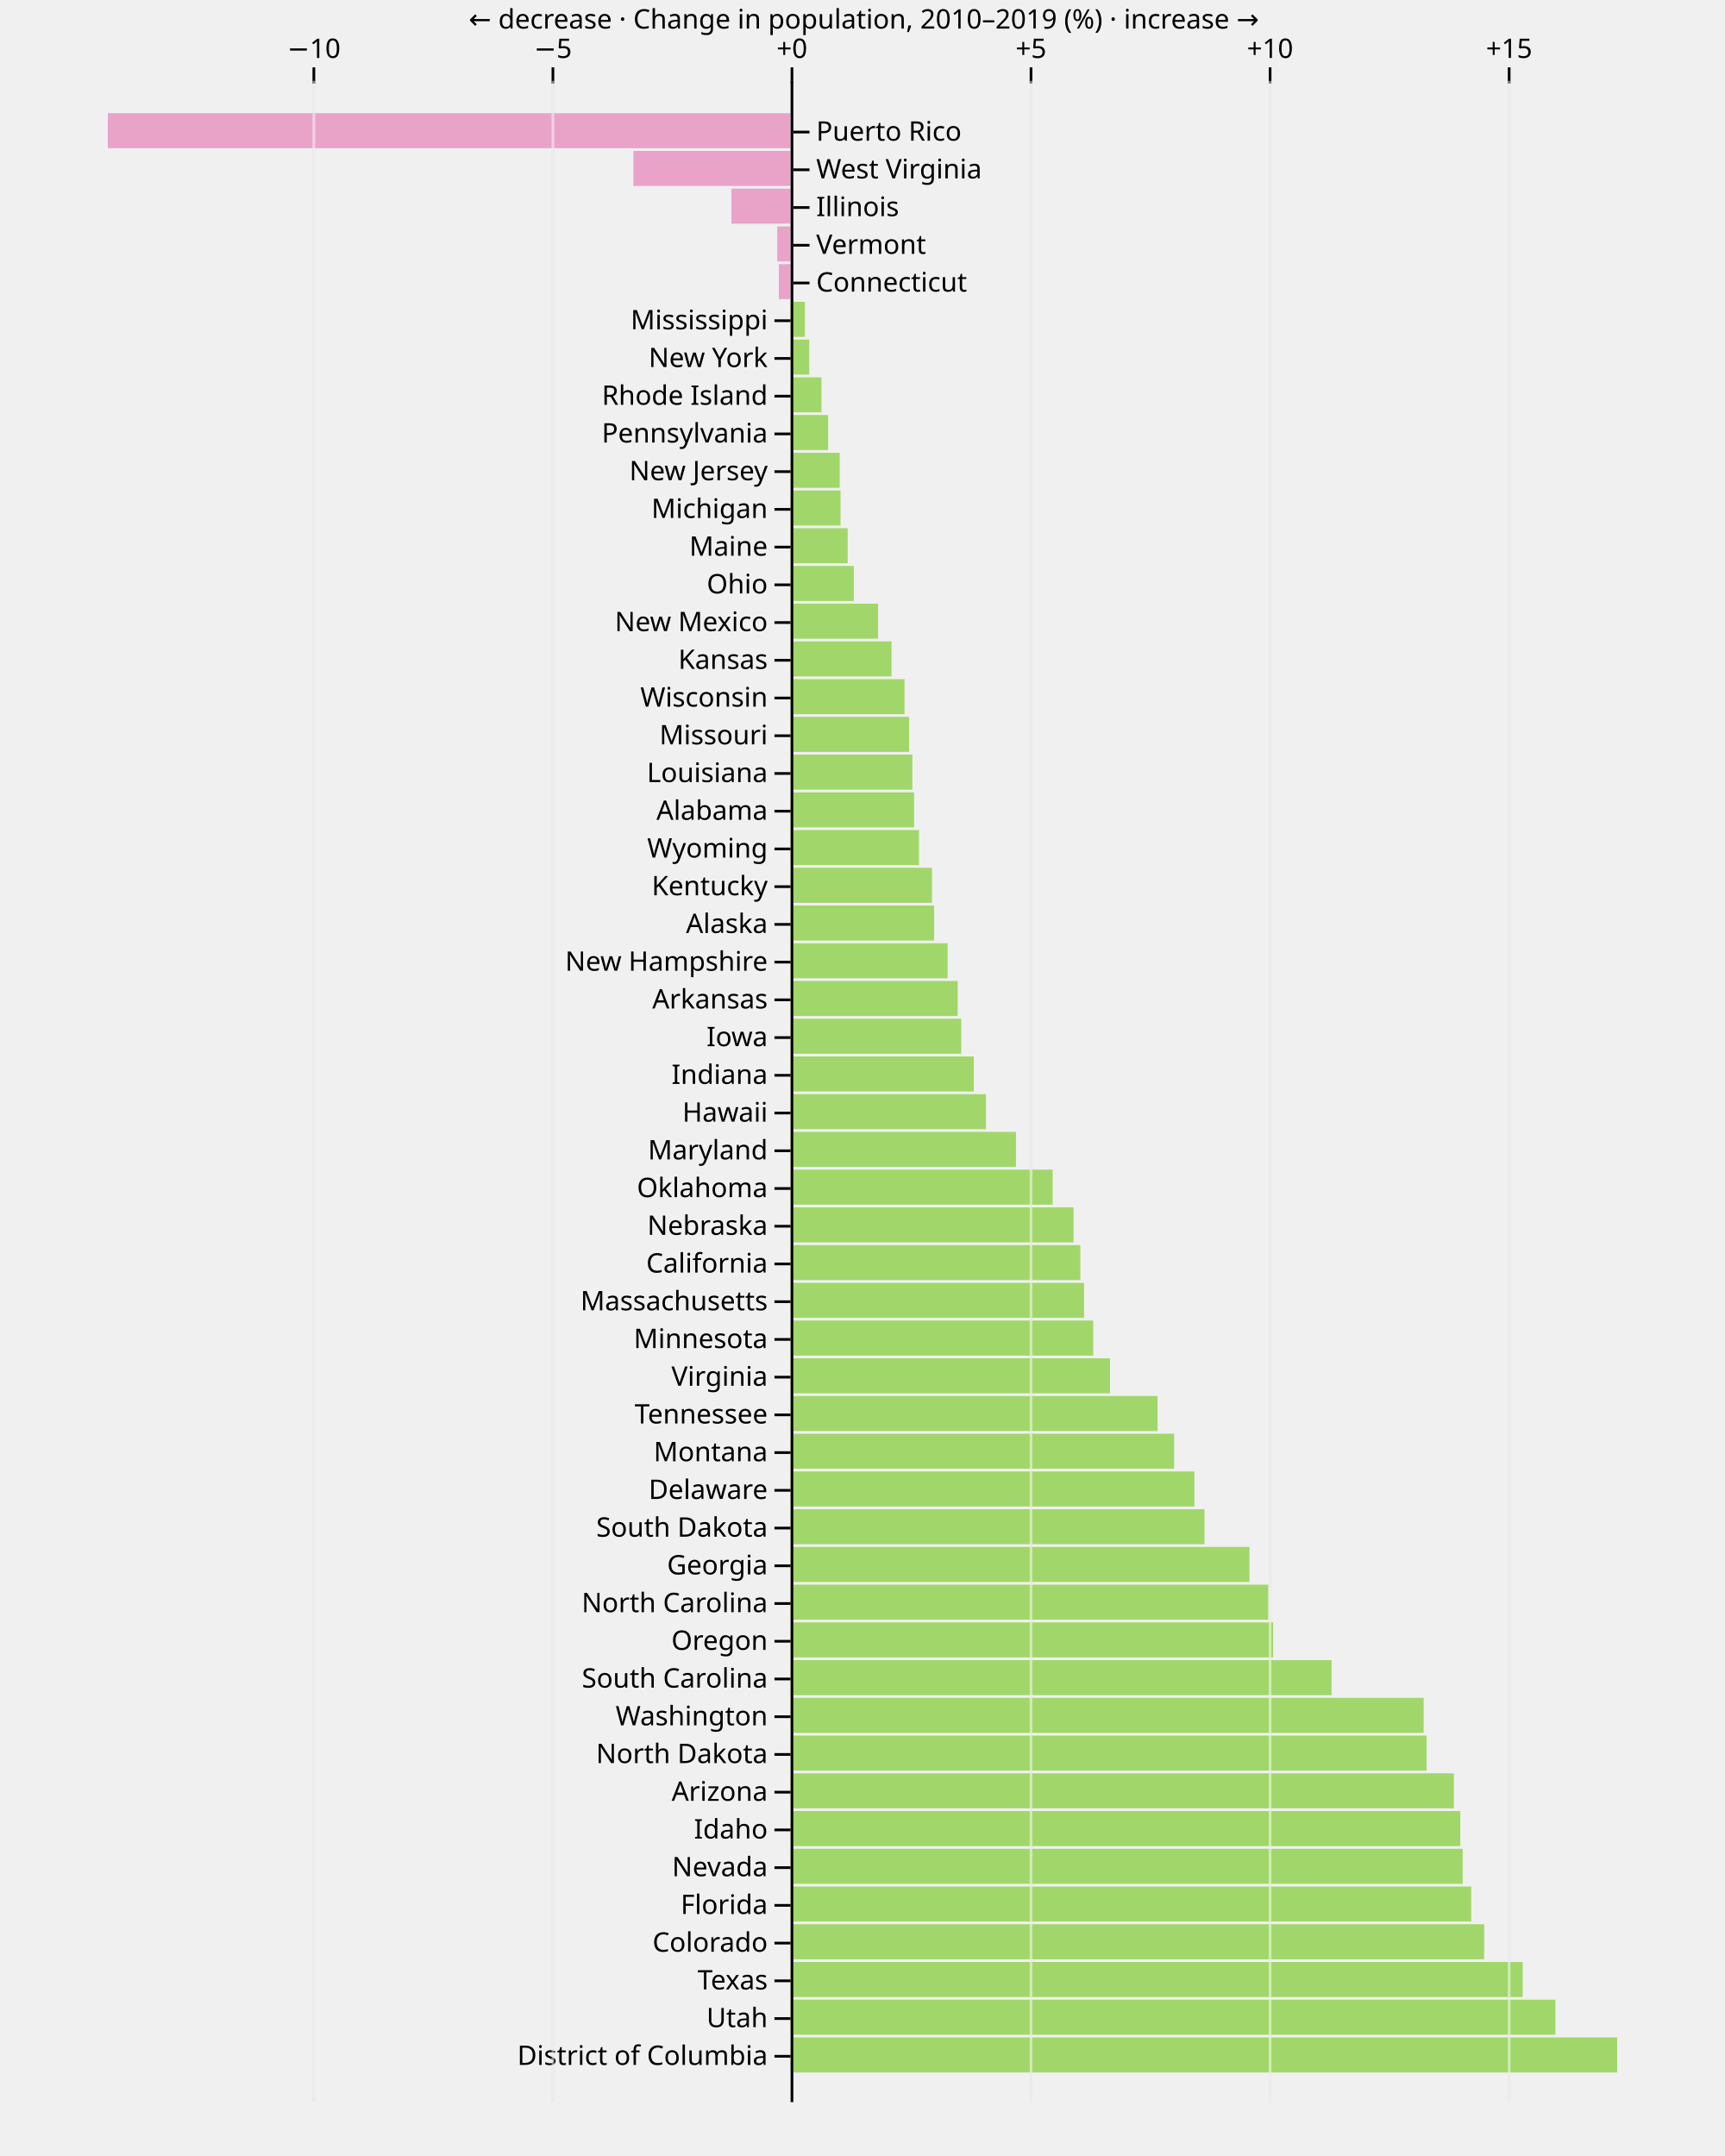
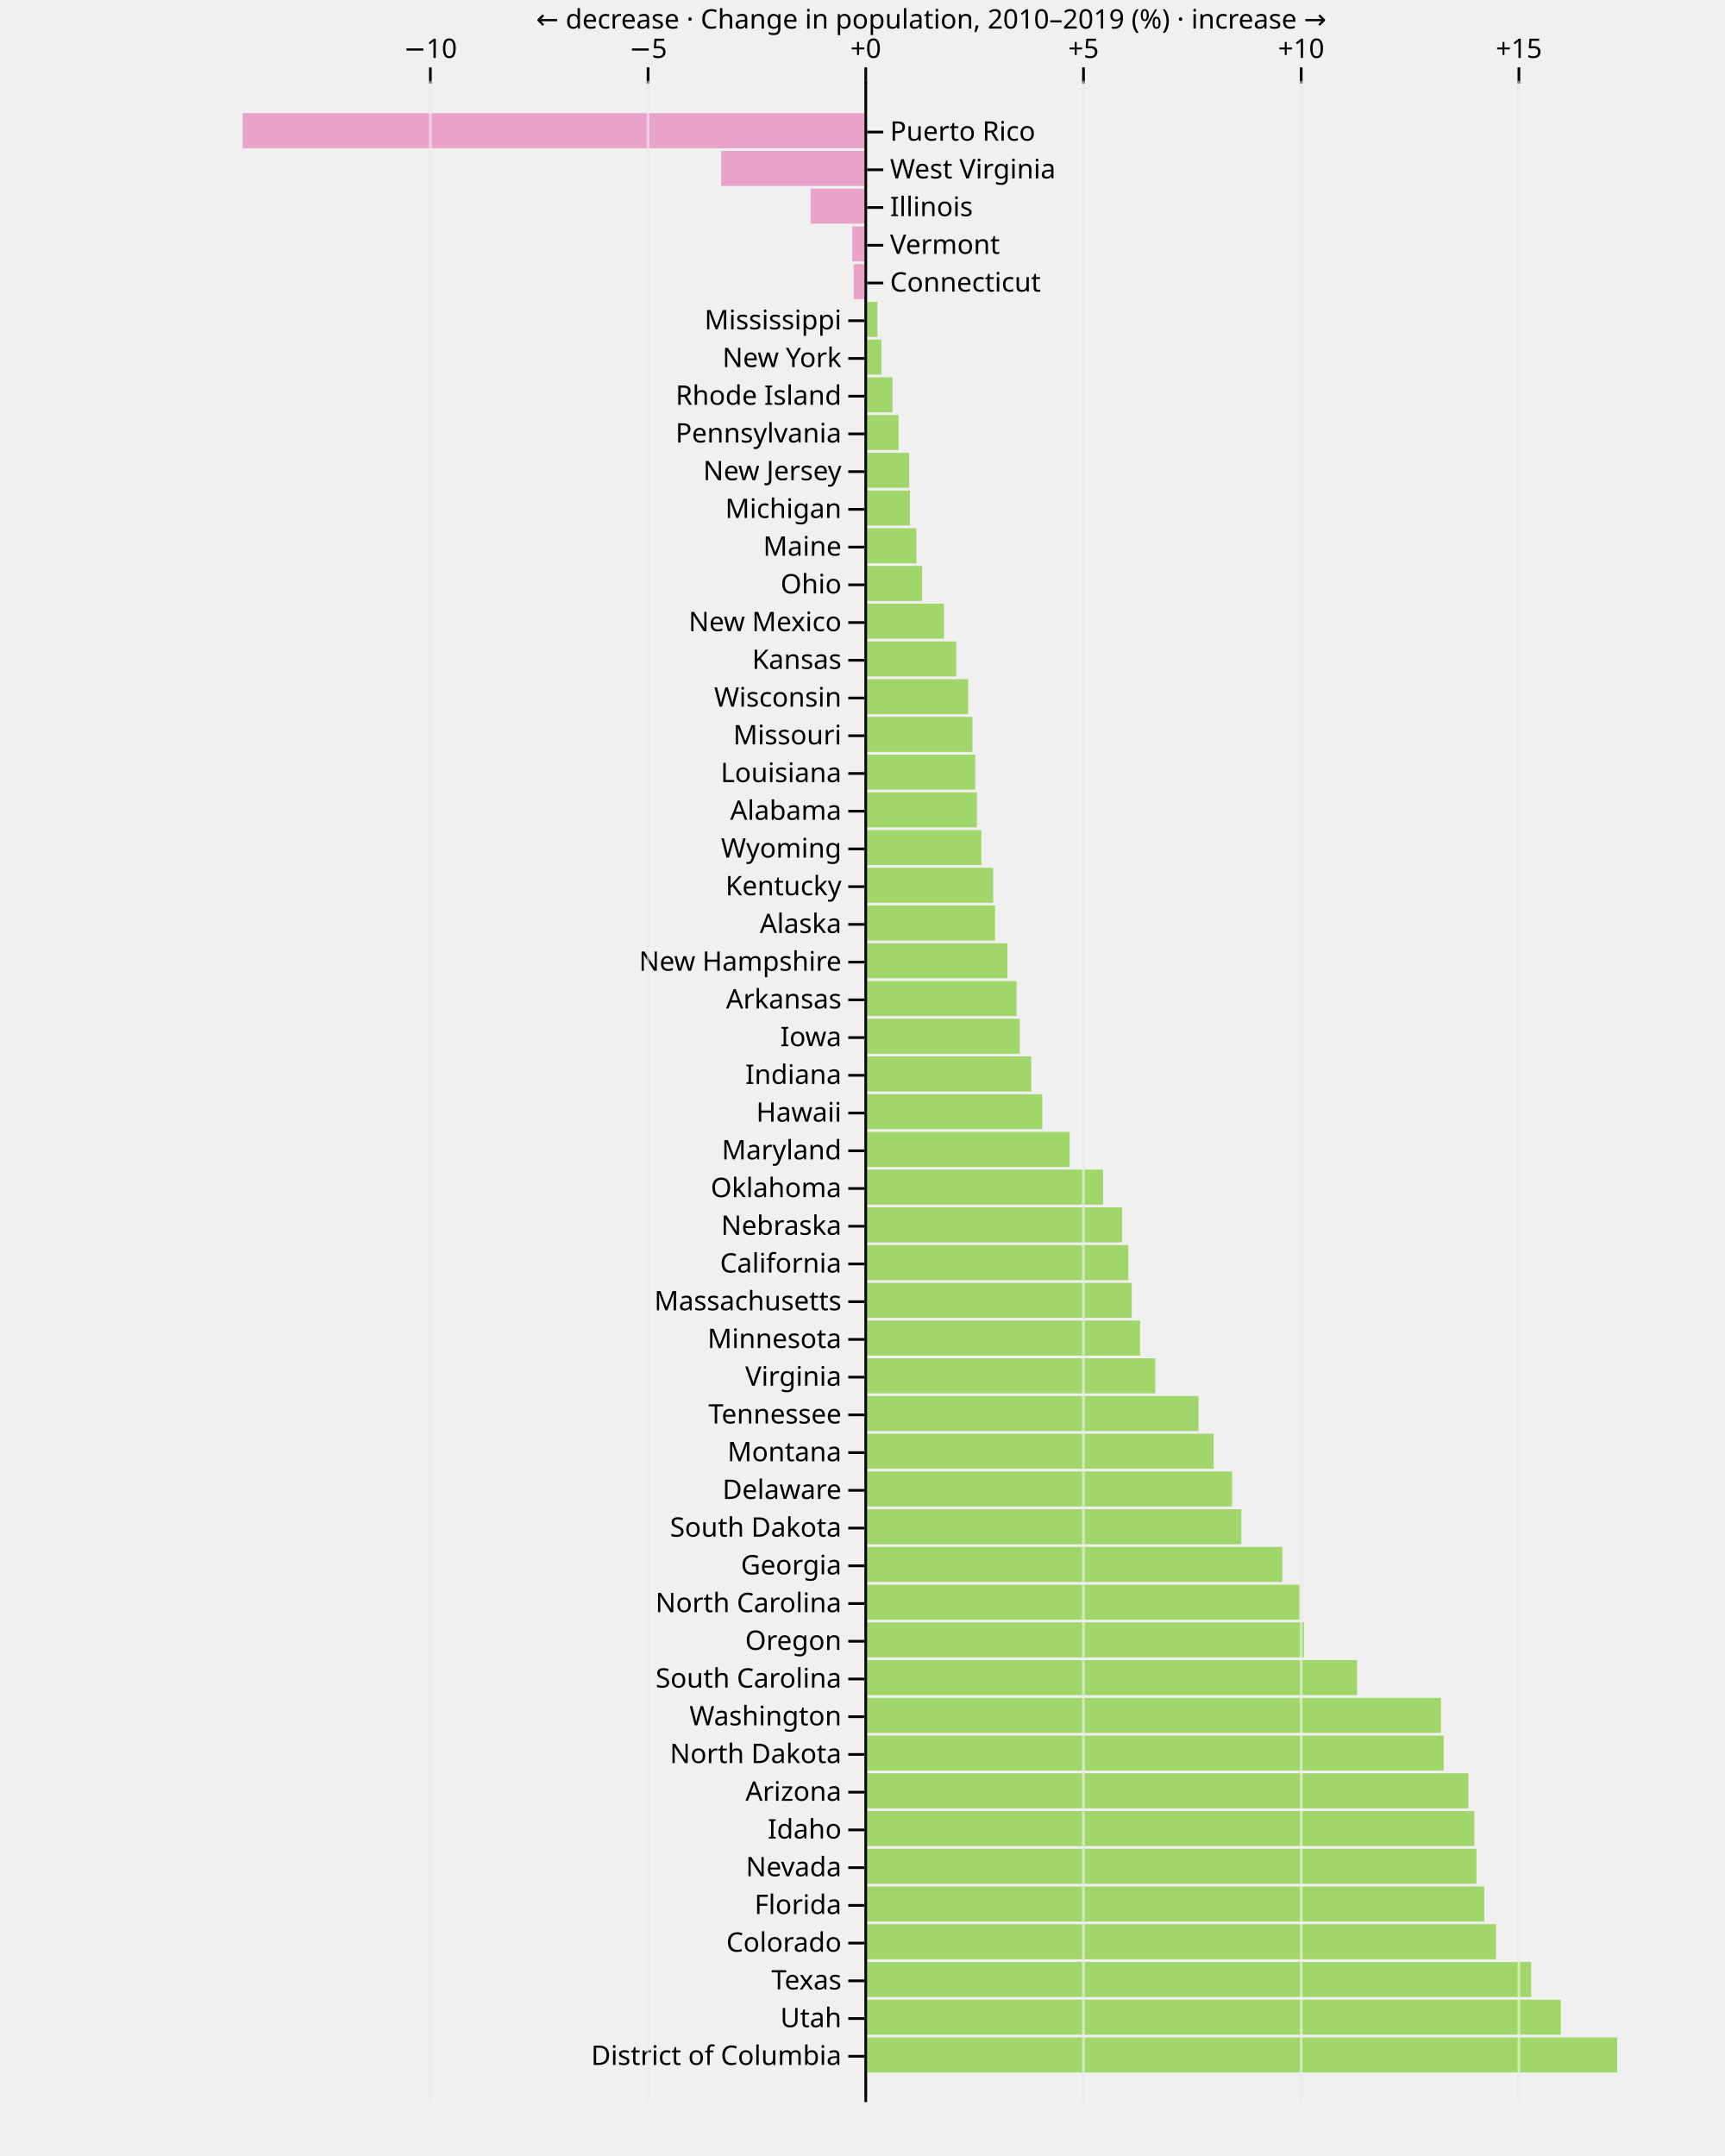
<svg xmlns="http://www.w3.org/2000/svg" class="plot" fill="currentColor" font-family="system-ui, sans-serif" font-size="10" text-anchor="middle" width="640" height="800" viewBox="0 0 640 800">
  <style>
    .plot {
      display: block;
      background: white;
      height: auto;
      height: intrinsic;
      max-width: 100%;
    }

    .plot text,
    .plot tspan {
      white-space: pre;
    }
  </style>
  <g aria-label="x-grid" stroke="currentColor" stroke-opacity="0.1" transform="translate(0.5,0)">
-     <line x1="115.946" x2="115.946" y1="30" y2="780" />
-     <line x1="204.64" x2="204.64" y1="30" y2="780" />
-     <line x1="293.333" x2="293.333" y1="30" y2="780" />
-     <line x1="382.027" x2="382.027" y1="30" y2="780" />
-     <line x1="470.72" x2="470.72" y1="30" y2="780" />
-     <line x1="559.414" x2="559.414" y1="30" y2="780" />
+     <line x1="159.166" x2="159.166" y1="30" y2="780" />
+     <line x1="239.94" x2="239.94" y1="30" y2="780" />
+     <line x1="320.714" x2="320.714" y1="30" y2="780" />
+     <line x1="401.489" x2="401.489" y1="30" y2="780" />
+     <line x1="482.263" x2="482.263" y1="30" y2="780" />
+     <line x1="563.037" x2="563.037" y1="30" y2="780" />
  </g>
  <g aria-label="x-axis tick" fill="none" stroke="currentColor" transform="translate(0.5,1)">
-     <path transform="translate(115.9465,30)" d="M0,0L0,-6" />
-     <path transform="translate(204.6399,30)" d="M0,0L0,-6" />
-     <path transform="translate(293.3333,30)" d="M0,0L0,-6" />
-     <path transform="translate(382.0267,30)" d="M0,0L0,-6" />
-     <path transform="translate(470.7201,30)" d="M0,0L0,-6" />
-     <path transform="translate(559.4135,30)" d="M0,0L0,-6" />
+     <path transform="translate(159.1655,30)" d="M0,0L0,-6" />
+     <path transform="translate(239.9399,30)" d="M0,0L0,-6" />
+     <path transform="translate(320.7142,30)" d="M0,0L0,-6" />
+     <path transform="translate(401.4886,30)" d="M0,0L0,-6" />
+     <path transform="translate(482.263,30)" d="M0,0L0,-6" />
+     <path transform="translate(563.0373,30)" d="M0,0L0,-6" />
  </g>
  <g aria-label="x-axis tick label" font-variant="tabular-nums" transform="translate(0.5,-8.5)">
-     <text transform="translate(115.9465,30)">−10</text>
-     <text transform="translate(204.6399,30)">−5</text>
-     <text transform="translate(293.3333,30)">+0</text>
-     <text transform="translate(382.0267,30)">+5</text>
-     <text transform="translate(470.7201,30)">+10</text>
-     <text transform="translate(559.4135,30)">+15</text>
+     <text transform="translate(159.1655,30)">−10</text>
+     <text transform="translate(239.9399,30)">−5</text>
+     <text transform="translate(320.7142,30)">+0</text>
+     <text transform="translate(401.4886,30)">+5</text>
+     <text transform="translate(482.263,30)">+10</text>
+     <text transform="translate(563.0373,30)">+15</text>
  </g>
  <g aria-label="x-axis label" transform="translate(0.5,-26.5)">
-     <text y="0.71em" transform="translate(320,30)">← decrease · Change in population, 2010–2019 (%) · increase →</text>
+     <text y="0.71em" transform="translate(345,30)">← decrease · Change in population, 2010–2019 (%) · increase →</text>
  </g>
  <g aria-label="bar">
-     <rect x="293.333" width="107.5" y="462" height="13" fill="#a1d76a" />
-     <rect x="293.333" width="271.617" y="728" height="13" fill="#a1d76a" />
-     <rect x="293.333" width="252.516" y="700" height="13" fill="#a1d76a" />
-     <rect x="293.333" width="6.908" y="126" height="13" fill="#a1d76a" />
-     <rect x="293.333" width="13.91" y="154" height="13" fill="#a1d76a" />
-     <rect x="271.377" width="21.956" y="70" height="13" fill="#e9a3c9" />
-     <rect x="293.333" width="23.463" y="210" height="13" fill="#a1d76a" />
-     <rect x="293.333" width="170.247" y="574" height="13" fill="#a1d76a" />
-     <rect x="293.333" width="177.211" y="588" height="13" fill="#a1d76a" />
-     <rect x="293.333" width="18.525" y="182" height="13" fill="#a1d76a" />
-     <rect x="293.333" width="18.218" y="168" height="13" fill="#a1d76a" />
-     <rect x="293.333" width="118.5" y="504" height="13" fill="#a1d76a" />
-     <rect x="293.333" width="234.866" y="630" height="13" fill="#a1d76a" />
-     <rect x="293.333" width="246.071" y="658" height="13" fill="#a1d76a" />
-     <rect x="293.333" width="108.875" y="476" height="13" fill="#a1d76a" />
-     <rect x="293.333" width="136.146" y="518" height="13" fill="#a1d76a" />
-     <rect x="293.333" width="67.963" y="392" height="13" fill="#a1d76a" />
-     <rect x="293.333" width="43.985" y="266" height="13" fill="#a1d76a" />
-     <rect x="293.333" width="83.609" y="420" height="13" fill="#a1d76a" />
-     <rect x="293.333" width="42.249" y="252" height="13" fill="#a1d76a" />
-     <rect x="293.333" width="257.319" y="714" height="13" fill="#a1d76a" />
-     <rect x="293.333" width="112.275" y="490" height="13" fill="#a1d76a" />
-     <rect x="293.333" width="200.709" y="616" height="13" fill="#a1d76a" />
-     <rect x="293.333" width="45.815" y="294" height="13" fill="#a1d76a" />
-     <rect x="293.333" width="45.164" y="280" height="13" fill="#a1d76a" />
-     <rect x="293.333" width="52.45" y="322" height="13" fill="#a1d76a" />
-     <rect x="293.333" width="179.033" y="602" height="13" fill="#a1d76a" />
-     <rect x="293.333" width="97.23" y="434" height="13" fill="#a1d76a" />
-     <rect x="288.961" width="4.373" y="98" height="13" fill="#e9a3c9" />
-     <rect x="293.333" width="283.724" y="742" height="13" fill="#a1d76a" />
-     <rect x="40" width="253.333" y="42" height="13" fill="#e9a3c9" />
-     <rect x="293.333" width="63.304" y="378" height="13" fill="#a1d76a" />
-     <rect x="293.333" width="249.345" y="686" height="13" fill="#a1d76a" />
-     <rect x="293.333" width="61.994" y="364" height="13" fill="#a1d76a" />
-     <rect x="293.333" width="5.292" y="112" height="13" fill="#a1d76a" />
-     <rect x="293.333" width="37.426" y="238" height="13" fill="#a1d76a" />
-     <rect x="293.333" width="32.433" y="224" height="13" fill="#a1d76a" />
-     <rect x="293.333" width="104.962" y="448" height="13" fill="#a1d76a" />
-     <rect x="235.006" width="58.327" y="56" height="13" fill="#e9a3c9" />
-     <rect x="293.333" width="248.459" y="672" height="13" fill="#a1d76a" />
-     <rect x="293.333" width="72.466" y="406" height="13" fill="#a1d76a" />
-     <rect x="293.333" width="58.265" y="350" height="13" fill="#a1d76a" />
-     <rect x="293.333" width="21.167" y="196" height="13" fill="#a1d76a" />
-     <rect x="293.333" width="142.286" y="532" height="13" fill="#a1d76a" />
-     <rect x="293.333" width="11.45" y="140" height="13" fill="#a1d76a" />
-     <rect x="293.333" width="149.802" y="546" height="13" fill="#a1d76a" />
-     <rect x="293.333" width="153.554" y="560" height="13" fill="#a1d76a" />
-     <rect x="293.333" width="235.968" y="644" height="13" fill="#a1d76a" />
-     <rect x="293.333" width="53.234" y="336" height="13" fill="#a1d76a" />
-     <rect x="293.333" width="306.667" y="756" height="13" fill="#a1d76a" />
-     <rect x="288.367" width="4.967" y="84" height="13" fill="#e9a3c9" />
-     <rect x="293.333" width="47.627" y="308" height="13" fill="#a1d76a" />
+     <rect x="320.714" width="97.902" y="462" height="13" fill="#a1d76a" />
+     <rect x="320.714" width="247.365" y="728" height="13" fill="#a1d76a" />
+     <rect x="320.714" width="229.97" y="700" height="13" fill="#a1d76a" />
+     <rect x="320.714" width="6.291" y="126" height="13" fill="#a1d76a" />
+     <rect x="320.714" width="12.668" y="154" height="13" fill="#a1d76a" />
+     <rect x="300.719" width="19.996" y="70" height="13" fill="#e9a3c9" />
+     <rect x="320.714" width="21.368" y="210" height="13" fill="#a1d76a" />
+     <rect x="320.714" width="155.046" y="574" height="13" fill="#a1d76a" />
+     <rect x="320.714" width="161.388" y="588" height="13" fill="#a1d76a" />
+     <rect x="320.714" width="16.871" y="182" height="13" fill="#a1d76a" />
+     <rect x="320.714" width="16.592" y="168" height="13" fill="#a1d76a" />
+     <rect x="320.714" width="107.92" y="504" height="13" fill="#a1d76a" />
+     <rect x="320.714" width="213.896" y="630" height="13" fill="#a1d76a" />
+     <rect x="320.714" width="224.1" y="658" height="13" fill="#a1d76a" />
+     <rect x="320.714" width="99.154" y="476" height="13" fill="#a1d76a" />
+     <rect x="320.714" width="123.99" y="518" height="13" fill="#a1d76a" />
+     <rect x="320.714" width="61.895" y="392" height="13" fill="#a1d76a" />
+     <rect x="320.714" width="40.058" y="266" height="13" fill="#a1d76a" />
+     <rect x="320.714" width="76.144" y="420" height="13" fill="#a1d76a" />
+     <rect x="320.714" width="38.476" y="252" height="13" fill="#a1d76a" />
+     <rect x="320.714" width="234.344" y="714" height="13" fill="#a1d76a" />
+     <rect x="320.714" width="102.251" y="490" height="13" fill="#a1d76a" />
+     <rect x="320.714" width="182.789" y="616" height="13" fill="#a1d76a" />
+     <rect x="320.714" width="41.724" y="294" height="13" fill="#a1d76a" />
+     <rect x="320.714" width="41.131" y="280" height="13" fill="#a1d76a" />
+     <rect x="320.714" width="47.767" y="322" height="13" fill="#a1d76a" />
+     <rect x="320.714" width="163.048" y="602" height="13" fill="#a1d76a" />
+     <rect x="320.714" width="88.548" y="434" height="13" fill="#a1d76a" />
+     <rect x="316.732" width="3.982" y="98" height="13" fill="#e9a3c9" />
+     <rect x="320.714" width="258.391" y="742" height="13" fill="#a1d76a" />
+     <rect x="90" width="230.714" y="42" height="13" fill="#e9a3c9" />
+     <rect x="320.714" width="57.652" y="378" height="13" fill="#a1d76a" />
+     <rect x="320.714" width="227.082" y="686" height="13" fill="#a1d76a" />
+     <rect x="320.714" width="56.459" y="364" height="13" fill="#a1d76a" />
+     <rect x="320.714" width="4.819" y="112" height="13" fill="#a1d76a" />
+     <rect x="320.714" width="34.084" y="238" height="13" fill="#a1d76a" />
+     <rect x="320.714" width="29.538" y="224" height="13" fill="#a1d76a" />
+     <rect x="320.714" width="95.59" y="448" height="13" fill="#a1d76a" />
+     <rect x="267.595" width="53.119" y="56" height="13" fill="#e9a3c9" />
+     <rect x="320.714" width="226.275" y="672" height="13" fill="#a1d76a" />
+     <rect x="320.714" width="65.996" y="406" height="13" fill="#a1d76a" />
+     <rect x="320.714" width="53.063" y="350" height="13" fill="#a1d76a" />
+     <rect x="320.714" width="19.277" y="196" height="13" fill="#a1d76a" />
+     <rect x="320.714" width="129.582" y="532" height="13" fill="#a1d76a" />
+     <rect x="320.714" width="10.427" y="140" height="13" fill="#a1d76a" />
+     <rect x="320.714" width="136.427" y="546" height="13" fill="#a1d76a" />
+     <rect x="320.714" width="139.844" y="560" height="13" fill="#a1d76a" />
+     <rect x="320.714" width="214.899" y="644" height="13" fill="#a1d76a" />
+     <rect x="320.714" width="48.481" y="336" height="13" fill="#a1d76a" />
+     <rect x="320.714" width="279.286" y="756" height="13" fill="#a1d76a" />
+     <rect x="316.191" width="4.523" y="84" height="13" fill="#e9a3c9" />
+     <rect x="320.714" width="43.375" y="308" height="13" fill="#a1d76a" />
  </g>
  <g aria-label="y-axis tick" fill="none" stroke="currentColor" transform="translate(0,7)">
-     <path transform="translate(293.3333,112)" d="M0,0L-6,0" />
-     <path transform="translate(293.3333,126)" d="M0,0L-6,0" />
-     <path transform="translate(293.3333,140)" d="M0,0L-6,0" />
-     <path transform="translate(293.3333,154)" d="M0,0L-6,0" />
-     <path transform="translate(293.3333,168)" d="M0,0L-6,0" />
-     <path transform="translate(293.3333,182)" d="M0,0L-6,0" />
-     <path transform="translate(293.3333,196)" d="M0,0L-6,0" />
-     <path transform="translate(293.3333,210)" d="M0,0L-6,0" />
-     <path transform="translate(293.3333,224)" d="M0,0L-6,0" />
-     <path transform="translate(293.3333,238)" d="M0,0L-6,0" />
-     <path transform="translate(293.3333,252)" d="M0,0L-6,0" />
-     <path transform="translate(293.3333,266)" d="M0,0L-6,0" />
-     <path transform="translate(293.3333,280)" d="M0,0L-6,0" />
-     <path transform="translate(293.3333,294)" d="M0,0L-6,0" />
-     <path transform="translate(293.3333,308)" d="M0,0L-6,0" />
-     <path transform="translate(293.3333,322)" d="M0,0L-6,0" />
-     <path transform="translate(293.3333,336)" d="M0,0L-6,0" />
-     <path transform="translate(293.3333,350)" d="M0,0L-6,0" />
-     <path transform="translate(293.3333,364)" d="M0,0L-6,0" />
-     <path transform="translate(293.3333,378)" d="M0,0L-6,0" />
-     <path transform="translate(293.3333,392)" d="M0,0L-6,0" />
-     <path transform="translate(293.3333,406)" d="M0,0L-6,0" />
-     <path transform="translate(293.3333,420)" d="M0,0L-6,0" />
-     <path transform="translate(293.3333,434)" d="M0,0L-6,0" />
-     <path transform="translate(293.3333,448)" d="M0,0L-6,0" />
-     <path transform="translate(293.3333,462)" d="M0,0L-6,0" />
-     <path transform="translate(293.3333,476)" d="M0,0L-6,0" />
-     <path transform="translate(293.3333,490)" d="M0,0L-6,0" />
-     <path transform="translate(293.3333,504)" d="M0,0L-6,0" />
-     <path transform="translate(293.3333,518)" d="M0,0L-6,0" />
-     <path transform="translate(293.3333,532)" d="M0,0L-6,0" />
-     <path transform="translate(293.3333,546)" d="M0,0L-6,0" />
-     <path transform="translate(293.3333,560)" d="M0,0L-6,0" />
-     <path transform="translate(293.3333,574)" d="M0,0L-6,0" />
-     <path transform="translate(293.3333,588)" d="M0,0L-6,0" />
-     <path transform="translate(293.3333,602)" d="M0,0L-6,0" />
-     <path transform="translate(293.3333,616)" d="M0,0L-6,0" />
-     <path transform="translate(293.3333,630)" d="M0,0L-6,0" />
-     <path transform="translate(293.3333,644)" d="M0,0L-6,0" />
-     <path transform="translate(293.3333,658)" d="M0,0L-6,0" />
-     <path transform="translate(293.3333,672)" d="M0,0L-6,0" />
-     <path transform="translate(293.3333,686)" d="M0,0L-6,0" />
-     <path transform="translate(293.3333,700)" d="M0,0L-6,0" />
-     <path transform="translate(293.3333,714)" d="M0,0L-6,0" />
-     <path transform="translate(293.3333,728)" d="M0,0L-6,0" />
-     <path transform="translate(293.3333,742)" d="M0,0L-6,0" />
-     <path transform="translate(293.3333,756)" d="M0,0L-6,0" />
+     <path transform="translate(320.7142,112)" d="M0,0L-6,0" />
+     <path transform="translate(320.7142,126)" d="M0,0L-6,0" />
+     <path transform="translate(320.7142,140)" d="M0,0L-6,0" />
+     <path transform="translate(320.7142,154)" d="M0,0L-6,0" />
+     <path transform="translate(320.7142,168)" d="M0,0L-6,0" />
+     <path transform="translate(320.7142,182)" d="M0,0L-6,0" />
+     <path transform="translate(320.7142,196)" d="M0,0L-6,0" />
+     <path transform="translate(320.7142,210)" d="M0,0L-6,0" />
+     <path transform="translate(320.7142,224)" d="M0,0L-6,0" />
+     <path transform="translate(320.7142,238)" d="M0,0L-6,0" />
+     <path transform="translate(320.7142,252)" d="M0,0L-6,0" />
+     <path transform="translate(320.7142,266)" d="M0,0L-6,0" />
+     <path transform="translate(320.7142,280)" d="M0,0L-6,0" />
+     <path transform="translate(320.7142,294)" d="M0,0L-6,0" />
+     <path transform="translate(320.7142,308)" d="M0,0L-6,0" />
+     <path transform="translate(320.7142,322)" d="M0,0L-6,0" />
+     <path transform="translate(320.7142,336)" d="M0,0L-6,0" />
+     <path transform="translate(320.7142,350)" d="M0,0L-6,0" />
+     <path transform="translate(320.7142,364)" d="M0,0L-6,0" />
+     <path transform="translate(320.7142,378)" d="M0,0L-6,0" />
+     <path transform="translate(320.7142,392)" d="M0,0L-6,0" />
+     <path transform="translate(320.7142,406)" d="M0,0L-6,0" />
+     <path transform="translate(320.7142,420)" d="M0,0L-6,0" />
+     <path transform="translate(320.7142,434)" d="M0,0L-6,0" />
+     <path transform="translate(320.7142,448)" d="M0,0L-6,0" />
+     <path transform="translate(320.7142,462)" d="M0,0L-6,0" />
+     <path transform="translate(320.7142,476)" d="M0,0L-6,0" />
+     <path transform="translate(320.7142,490)" d="M0,0L-6,0" />
+     <path transform="translate(320.7142,504)" d="M0,0L-6,0" />
+     <path transform="translate(320.7142,518)" d="M0,0L-6,0" />
+     <path transform="translate(320.7142,532)" d="M0,0L-6,0" />
+     <path transform="translate(320.7142,546)" d="M0,0L-6,0" />
+     <path transform="translate(320.7142,560)" d="M0,0L-6,0" />
+     <path transform="translate(320.7142,574)" d="M0,0L-6,0" />
+     <path transform="translate(320.7142,588)" d="M0,0L-6,0" />
+     <path transform="translate(320.7142,602)" d="M0,0L-6,0" />
+     <path transform="translate(320.7142,616)" d="M0,0L-6,0" />
+     <path transform="translate(320.7142,630)" d="M0,0L-6,0" />
+     <path transform="translate(320.7142,644)" d="M0,0L-6,0" />
+     <path transform="translate(320.7142,658)" d="M0,0L-6,0" />
+     <path transform="translate(320.7142,672)" d="M0,0L-6,0" />
+     <path transform="translate(320.7142,686)" d="M0,0L-6,0" />
+     <path transform="translate(320.7142,700)" d="M0,0L-6,0" />
+     <path transform="translate(320.7142,714)" d="M0,0L-6,0" />
+     <path transform="translate(320.7142,728)" d="M0,0L-6,0" />
+     <path transform="translate(320.7142,742)" d="M0,0L-6,0" />
+     <path transform="translate(320.7142,756)" d="M0,0L-6,0" />
  </g>
  <g aria-label="y-axis tick label" text-anchor="end" transform="translate(-8.5,7)">
-     <text y="0.32em" transform="translate(293.3333,112)">Mississippi</text>
-     <text y="0.32em" transform="translate(293.3333,126)">New York</text>
-     <text y="0.32em" transform="translate(293.3333,140)">Rhode Island</text>
-     <text y="0.32em" transform="translate(293.3333,154)">Pennsylvania</text>
-     <text y="0.32em" transform="translate(293.3333,168)">New Jersey</text>
-     <text y="0.32em" transform="translate(293.3333,182)">Michigan</text>
-     <text y="0.32em" transform="translate(293.3333,196)">Maine</text>
-     <text y="0.32em" transform="translate(293.3333,210)">Ohio</text>
-     <text y="0.32em" transform="translate(293.3333,224)">New Mexico</text>
-     <text y="0.32em" transform="translate(293.3333,238)">Kansas</text>
-     <text y="0.32em" transform="translate(293.3333,252)">Wisconsin</text>
-     <text y="0.32em" transform="translate(293.3333,266)">Missouri</text>
-     <text y="0.32em" transform="translate(293.3333,280)">Louisiana</text>
-     <text y="0.32em" transform="translate(293.3333,294)">Alabama</text>
-     <text y="0.32em" transform="translate(293.3333,308)">Wyoming</text>
-     <text y="0.32em" transform="translate(293.3333,322)">Kentucky</text>
-     <text y="0.32em" transform="translate(293.3333,336)">Alaska</text>
-     <text y="0.32em" transform="translate(293.3333,350)">New Hampshire</text>
-     <text y="0.32em" transform="translate(293.3333,364)">Arkansas</text>
-     <text y="0.32em" transform="translate(293.3333,378)">Iowa</text>
-     <text y="0.32em" transform="translate(293.3333,392)">Indiana</text>
-     <text y="0.32em" transform="translate(293.3333,406)">Hawaii</text>
-     <text y="0.32em" transform="translate(293.3333,420)">Maryland</text>
-     <text y="0.32em" transform="translate(293.3333,434)">Oklahoma</text>
-     <text y="0.32em" transform="translate(293.3333,448)">Nebraska</text>
-     <text y="0.32em" transform="translate(293.3333,462)">California</text>
-     <text y="0.32em" transform="translate(293.3333,476)">Massachusetts</text>
-     <text y="0.32em" transform="translate(293.3333,490)">Minnesota</text>
-     <text y="0.32em" transform="translate(293.3333,504)">Virginia</text>
-     <text y="0.32em" transform="translate(293.3333,518)">Tennessee</text>
-     <text y="0.32em" transform="translate(293.3333,532)">Montana</text>
-     <text y="0.32em" transform="translate(293.3333,546)">Delaware</text>
-     <text y="0.32em" transform="translate(293.3333,560)">South Dakota</text>
-     <text y="0.32em" transform="translate(293.3333,574)">Georgia</text>
-     <text y="0.32em" transform="translate(293.3333,588)">North Carolina</text>
-     <text y="0.32em" transform="translate(293.3333,602)">Oregon</text>
-     <text y="0.32em" transform="translate(293.3333,616)">South Carolina</text>
-     <text y="0.32em" transform="translate(293.3333,630)">Washington</text>
-     <text y="0.32em" transform="translate(293.3333,644)">North Dakota</text>
-     <text y="0.32em" transform="translate(293.3333,658)">Arizona</text>
-     <text y="0.32em" transform="translate(293.3333,672)">Idaho</text>
-     <text y="0.32em" transform="translate(293.3333,686)">Nevada</text>
-     <text y="0.32em" transform="translate(293.3333,700)">Florida</text>
-     <text y="0.32em" transform="translate(293.3333,714)">Colorado</text>
-     <text y="0.32em" transform="translate(293.3333,728)">Texas</text>
-     <text y="0.32em" transform="translate(293.3333,742)">Utah</text>
-     <text y="0.32em" transform="translate(293.3333,756)">District of Columbia</text>
+     <text y="0.32em" transform="translate(320.7142,112)">Mississippi</text>
+     <text y="0.32em" transform="translate(320.7142,126)">New York</text>
+     <text y="0.32em" transform="translate(320.7142,140)">Rhode Island</text>
+     <text y="0.32em" transform="translate(320.7142,154)">Pennsylvania</text>
+     <text y="0.32em" transform="translate(320.7142,168)">New Jersey</text>
+     <text y="0.32em" transform="translate(320.7142,182)">Michigan</text>
+     <text y="0.32em" transform="translate(320.7142,196)">Maine</text>
+     <text y="0.32em" transform="translate(320.7142,210)">Ohio</text>
+     <text y="0.32em" transform="translate(320.7142,224)">New Mexico</text>
+     <text y="0.32em" transform="translate(320.7142,238)">Kansas</text>
+     <text y="0.32em" transform="translate(320.7142,252)">Wisconsin</text>
+     <text y="0.32em" transform="translate(320.7142,266)">Missouri</text>
+     <text y="0.32em" transform="translate(320.7142,280)">Louisiana</text>
+     <text y="0.32em" transform="translate(320.7142,294)">Alabama</text>
+     <text y="0.32em" transform="translate(320.7142,308)">Wyoming</text>
+     <text y="0.32em" transform="translate(320.7142,322)">Kentucky</text>
+     <text y="0.32em" transform="translate(320.7142,336)">Alaska</text>
+     <text y="0.32em" transform="translate(320.7142,350)">New Hampshire</text>
+     <text y="0.32em" transform="translate(320.7142,364)">Arkansas</text>
+     <text y="0.32em" transform="translate(320.7142,378)">Iowa</text>
+     <text y="0.32em" transform="translate(320.7142,392)">Indiana</text>
+     <text y="0.32em" transform="translate(320.7142,406)">Hawaii</text>
+     <text y="0.32em" transform="translate(320.7142,420)">Maryland</text>
+     <text y="0.32em" transform="translate(320.7142,434)">Oklahoma</text>
+     <text y="0.32em" transform="translate(320.7142,448)">Nebraska</text>
+     <text y="0.32em" transform="translate(320.7142,462)">California</text>
+     <text y="0.32em" transform="translate(320.7142,476)">Massachusetts</text>
+     <text y="0.32em" transform="translate(320.7142,490)">Minnesota</text>
+     <text y="0.32em" transform="translate(320.7142,504)">Virginia</text>
+     <text y="0.32em" transform="translate(320.7142,518)">Tennessee</text>
+     <text y="0.32em" transform="translate(320.7142,532)">Montana</text>
+     <text y="0.32em" transform="translate(320.7142,546)">Delaware</text>
+     <text y="0.32em" transform="translate(320.7142,560)">South Dakota</text>
+     <text y="0.32em" transform="translate(320.7142,574)">Georgia</text>
+     <text y="0.32em" transform="translate(320.7142,588)">North Carolina</text>
+     <text y="0.32em" transform="translate(320.7142,602)">Oregon</text>
+     <text y="0.32em" transform="translate(320.7142,616)">South Carolina</text>
+     <text y="0.32em" transform="translate(320.7142,630)">Washington</text>
+     <text y="0.32em" transform="translate(320.7142,644)">North Dakota</text>
+     <text y="0.32em" transform="translate(320.7142,658)">Arizona</text>
+     <text y="0.32em" transform="translate(320.7142,672)">Idaho</text>
+     <text y="0.32em" transform="translate(320.7142,686)">Nevada</text>
+     <text y="0.32em" transform="translate(320.7142,700)">Florida</text>
+     <text y="0.32em" transform="translate(320.7142,714)">Colorado</text>
+     <text y="0.32em" transform="translate(320.7142,728)">Texas</text>
+     <text y="0.32em" transform="translate(320.7142,742)">Utah</text>
+     <text y="0.32em" transform="translate(320.7142,756)">District of Columbia</text>
  </g>
  <g aria-label="y-axis tick" fill="none" stroke="currentColor" transform="translate(1,7)">
-     <path transform="translate(293.3333,42)" d="M0,0L6,0" />
-     <path transform="translate(293.3333,56)" d="M0,0L6,0" />
-     <path transform="translate(293.3333,70)" d="M0,0L6,0" />
-     <path transform="translate(293.3333,84)" d="M0,0L6,0" />
-     <path transform="translate(293.3333,98)" d="M0,0L6,0" />
+     <path transform="translate(320.7142,42)" d="M0,0L6,0" />
+     <path transform="translate(320.7142,56)" d="M0,0L6,0" />
+     <path transform="translate(320.7142,70)" d="M0,0L6,0" />
+     <path transform="translate(320.7142,84)" d="M0,0L6,0" />
+     <path transform="translate(320.7142,98)" d="M0,0L6,0" />
  </g>
  <g aria-label="y-axis tick label" text-anchor="start" transform="translate(9.5,7)">
-     <text y="0.32em" transform="translate(293.3333,42)">Puerto Rico</text>
-     <text y="0.32em" transform="translate(293.3333,56)">West Virginia</text>
-     <text y="0.32em" transform="translate(293.3333,70)">Illinois</text>
-     <text y="0.32em" transform="translate(293.3333,84)">Vermont</text>
-     <text y="0.32em" transform="translate(293.3333,98)">Connecticut</text>
+     <text y="0.32em" transform="translate(320.7142,42)">Puerto Rico</text>
+     <text y="0.32em" transform="translate(320.7142,56)">West Virginia</text>
+     <text y="0.32em" transform="translate(320.7142,70)">Illinois</text>
+     <text y="0.32em" transform="translate(320.7142,84)">Vermont</text>
+     <text y="0.32em" transform="translate(320.7142,98)">Connecticut</text>
  </g>
  <g aria-label="x-grid" stroke="white" stroke-opacity="0.5" transform="translate(0.5,0)">
-     <line x1="115.946" x2="115.946" y1="30" y2="780" />
-     <line x1="204.64" x2="204.64" y1="30" y2="780" />
-     <line x1="293.333" x2="293.333" y1="30" y2="780" />
-     <line x1="382.027" x2="382.027" y1="30" y2="780" />
-     <line x1="470.72" x2="470.72" y1="30" y2="780" />
-     <line x1="559.414" x2="559.414" y1="30" y2="780" />
+     <line x1="159.166" x2="159.166" y1="30" y2="780" />
+     <line x1="239.94" x2="239.94" y1="30" y2="780" />
+     <line x1="320.714" x2="320.714" y1="30" y2="780" />
+     <line x1="401.489" x2="401.489" y1="30" y2="780" />
+     <line x1="482.263" x2="482.263" y1="30" y2="780" />
+     <line x1="563.037" x2="563.037" y1="30" y2="780" />
  </g>
  <g aria-label="rule" stroke="currentColor" transform="translate(0.5,0)">
-     <line x1="293.333" x2="293.333" y1="30" y2="780" />
+     <line x1="320.714" x2="320.714" y1="30" y2="780" />
  </g>
</svg>
